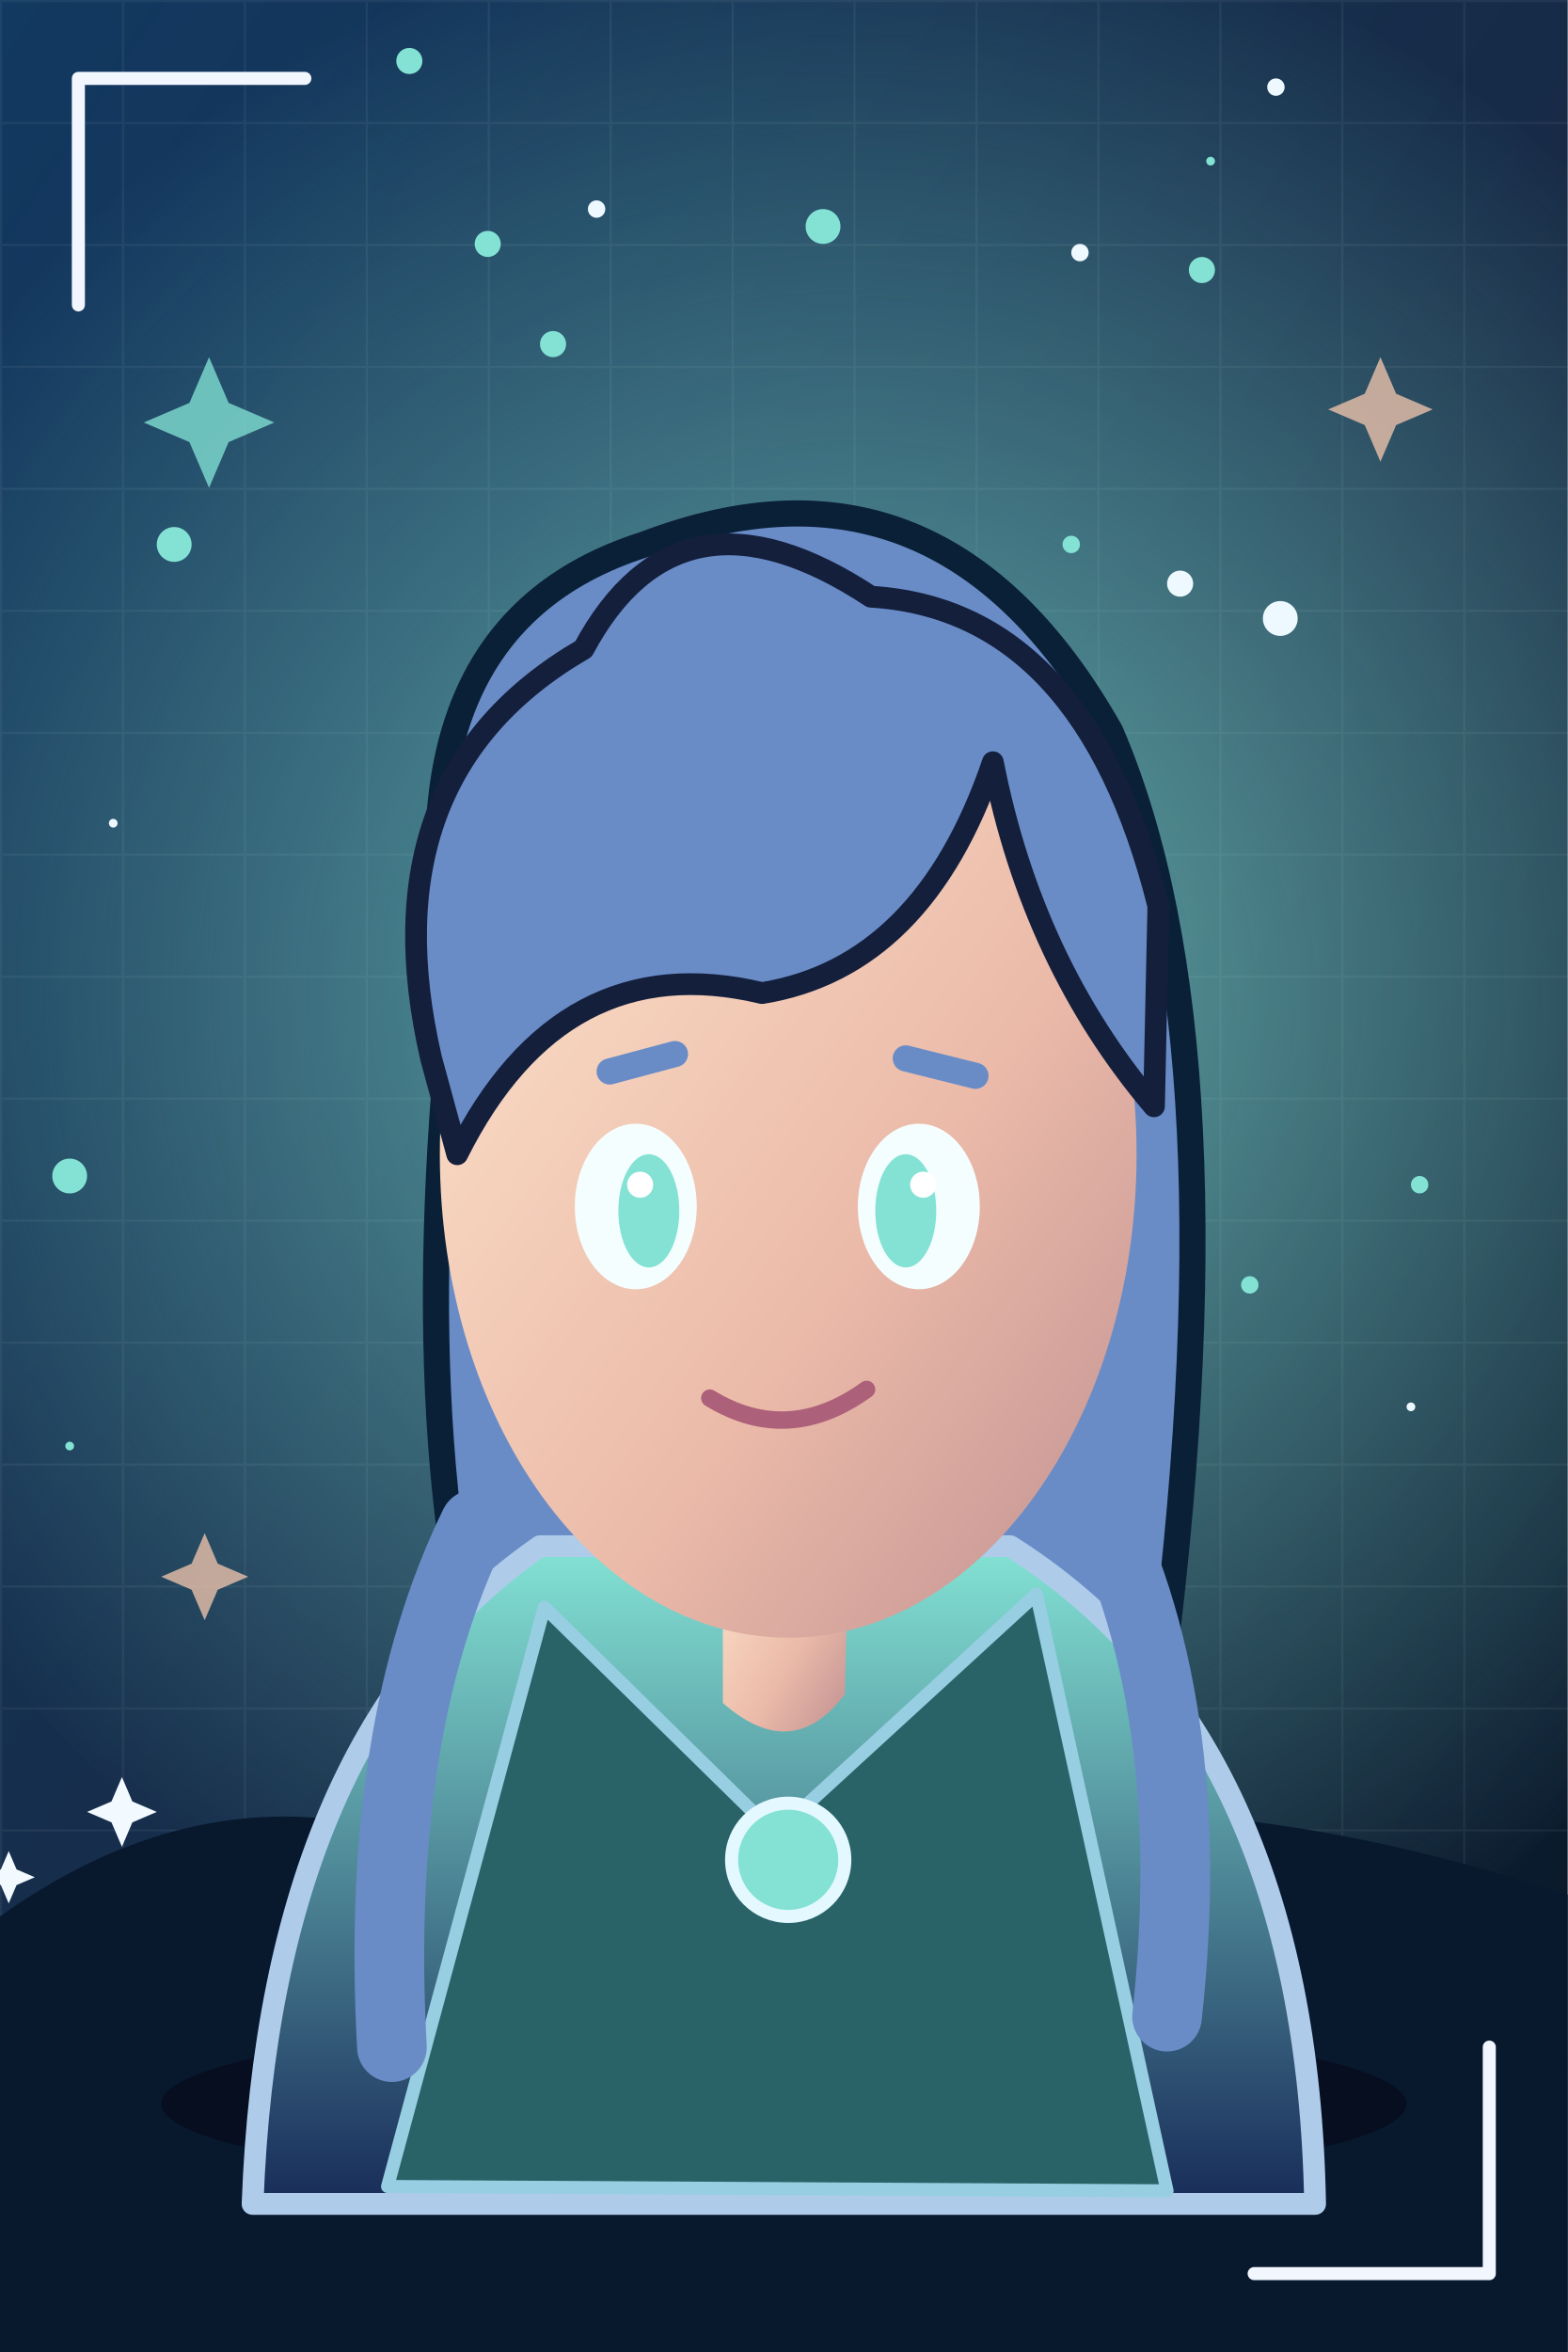
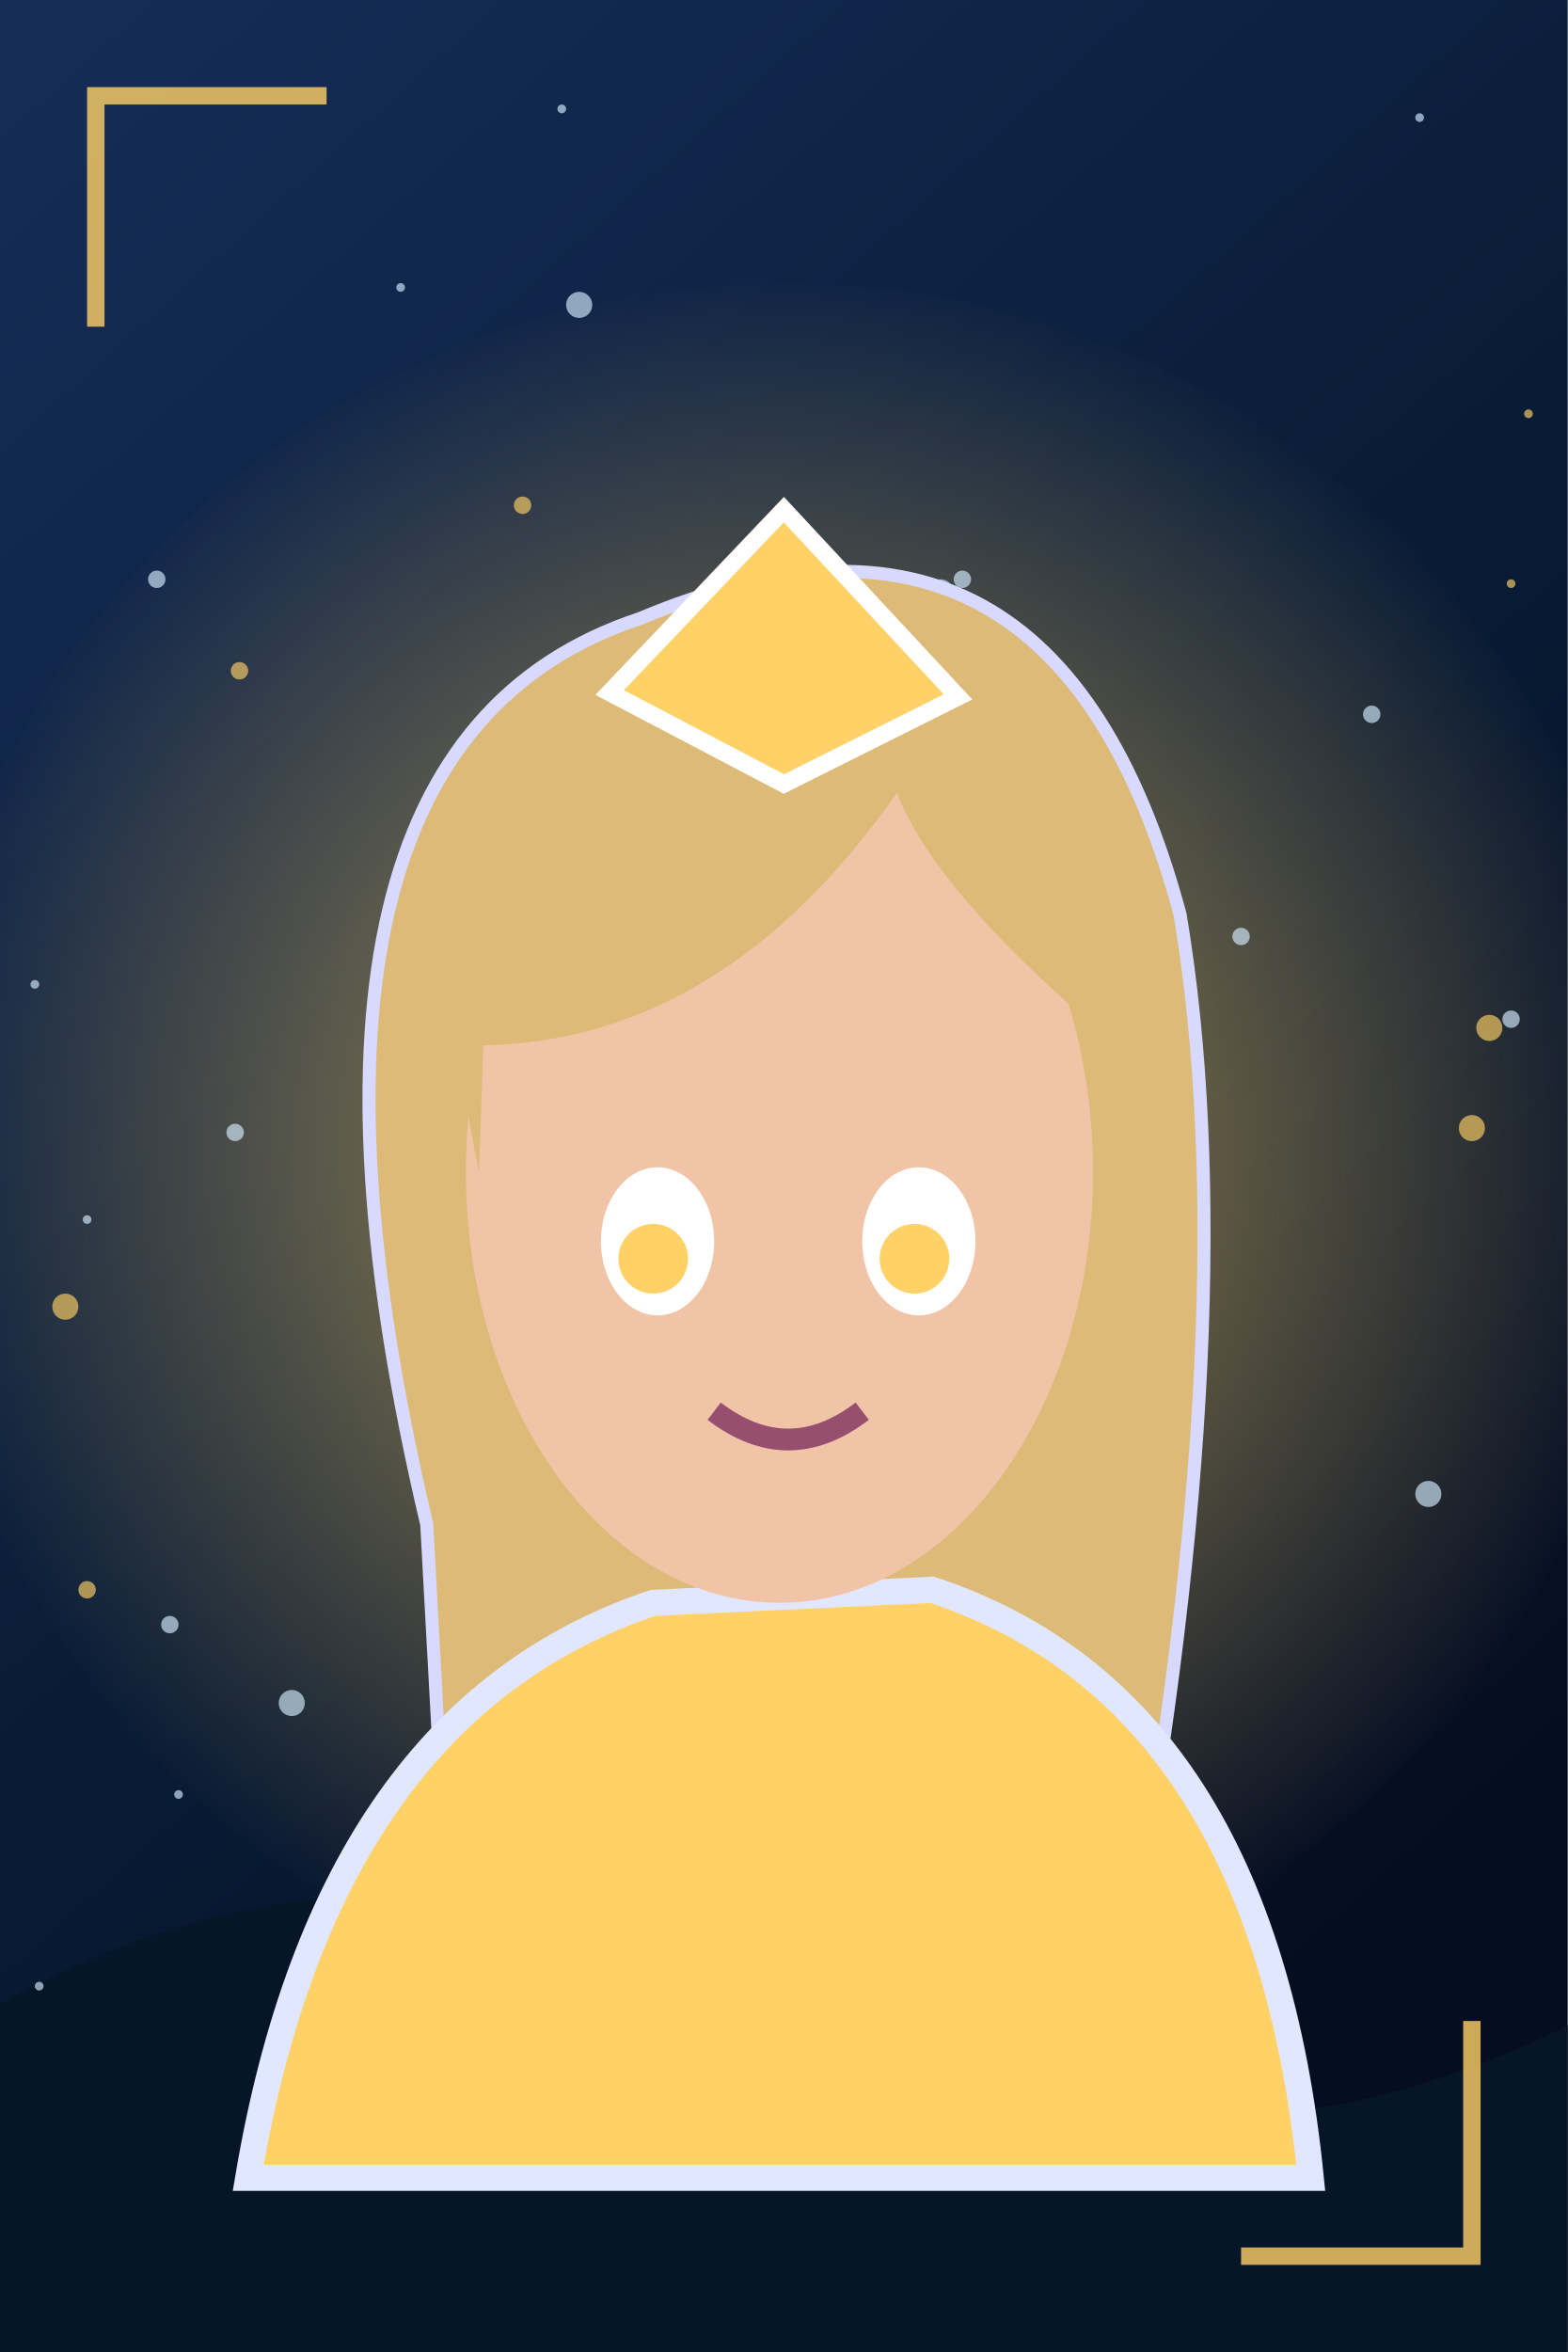
<svg xmlns="http://www.w3.org/2000/svg" width="360" height="540" viewBox="0 0 360 540" role="img" aria-label="Maela Sternenkrone">
  <defs>
-     <linearGradient id="sky" x2="1" y2="1">
-       <stop stop-color="#123961" />
-       <stop offset=".57" stop-color="#172944" />
-       <stop offset="1" stop-color="#071626" />
+     <linearGradient id="night" x2=".6" y2="1">
+       <stop stop-color="#162d58" />
+       <stop offset=".55" stop-color="#091c37" />
+       <stop offset="1" stop-color="#050d20" />
    </linearGradient>
-     <radialGradient id="glow">
-       <stop stop-color="#83e2d4" stop-opacity=".72" />
-       <stop offset="1" stop-color="#83e2d4" stop-opacity="0" />
+     <radialGradient id="h">
+       <stop stop-color="#ffd166" stop-opacity=".68" />
+       <stop offset="1" stop-color="#ffd166" stop-opacity="0" />
    </radialGradient>
-     <linearGradient id="skin" x2="1" y2="1">
-       <stop stop-color="#ffe8cf" />
-       <stop offset=".6" stop-color="#ebbaa9" />
-       <stop offset="1" stop-color="#bf8f91" />
-     </linearGradient>
-     <linearGradient id="metal" x2="1" y2="1">
-       <stop stop-color="#fff7cb" />
-       <stop offset=".18" stop-color="#f1c5ac" />
-       <stop offset=".6" stop-color="#83e2d4" />
-       <stop offset="1" stop-color="#394d60" />
-     </linearGradient>
-     <linearGradient id="cloth" x2="0" y2="1">
-       <stop stop-color="#83e2d4" />
-       <stop offset="1" stop-color="#182c59" />
-     </linearGradient>
-     <pattern id="grid" width="28" height="28" patternUnits="userSpaceOnUse">
-       <path d="M28 0H0V28" fill="none" stroke="#ffffff" stroke-opacity=".055" />
-     </pattern>
  </defs>
-   <rect x="0" y="0" width="360" height="540" rx="0" fill="url(#sky)" stroke="none" stroke-width="0" />
-   <rect x="0" y="0" width="360" height="540" rx="0" fill="url(#grid)" stroke="none" stroke-width="0" />
-   <circle cx="197" cy="228" r="250" fill="url(#glow)" stroke="none" stroke-width="0" />
-   <circle cx="248" cy="58" r="2" fill="#edf9ff" stroke="none" stroke-width="0" />
-   <circle cx="276" cy="62" r="3" fill="#83e2d4" stroke="none" stroke-width="0" />
-   <circle cx="189" cy="52" r="4" fill="#83e2d4" stroke="none" stroke-width="0" />
-   <circle cx="26" cy="189" r="1" fill="#edf9ff" stroke="none" stroke-width="0" />
-   <circle cx="173" cy="380" r="4" fill="#83e2d4" stroke="none" stroke-width="0" />
-   <circle cx="326" cy="272" r="2" fill="#83e2d4" stroke="none" stroke-width="0" />
-   <circle cx="208" cy="418" r="2" fill="#edf9ff" stroke="none" stroke-width="0" />
-   <circle cx="249" cy="424" r="1" fill="#83e2d4" stroke="none" stroke-width="0" />
-   <circle cx="40" cy="125" r="4" fill="#83e2d4" stroke="none" stroke-width="0" />
-   <circle cx="271" cy="134" r="3" fill="#edf9ff" stroke="none" stroke-width="0" />
-   <circle cx="143" cy="297" r="3" fill="#83e2d4" stroke="none" stroke-width="0" />
-   <circle cx="246" cy="125" r="2" fill="#83e2d4" stroke="none" stroke-width="0" />
-   <circle cx="294" cy="142" r="4" fill="#edf9ff" stroke="none" stroke-width="0" />
-   <circle cx="112" cy="56" r="3" fill="#83e2d4" stroke="none" stroke-width="0" />
-   <circle cx="127" cy="79" r="3" fill="#83e2d4" stroke="none" stroke-width="0" />
-   <circle cx="267" cy="445" r="4" fill="#edf9ff" stroke="none" stroke-width="0" />
-   <circle cx="166" cy="231" r="4" fill="#83e2d4" stroke="none" stroke-width="0" />
-   <circle cx="287" cy="295" r="2" fill="#83e2d4" stroke="none" stroke-width="0" />
-   <circle cx="293" cy="20" r="2" fill="#edf9ff" stroke="none" stroke-width="0" />
-   <circle cx="194" cy="246" r="4" fill="#83e2d4" stroke="none" stroke-width="0" />
-   <circle cx="278" cy="37" r="1" fill="#83e2d4" stroke="none" stroke-width="0" />
-   <circle cx="324" cy="323" r="1" fill="#edf9ff" stroke="none" stroke-width="0" />
-   <circle cx="16" cy="270" r="4" fill="#83e2d4" stroke="none" stroke-width="0" />
-   <circle cx="16" cy="332" r="1" fill="#83e2d4" stroke="none" stroke-width="0" />
-   <circle cx="137" cy="48" r="2" fill="#edf9ff" stroke="none" stroke-width="0" />
-   <circle cx="94" cy="14" r="3" fill="#83e2d4" stroke="none" stroke-width="0" />
-   <circle cx="300" cy="422" r="1" fill="#83e2d4" stroke="none" stroke-width="0" />
-   <circle cx="320" cy="438" r="1" fill="#edf9ff" stroke="none" stroke-width="0" />
-   <path d="M223 326L224.8 330.2L229 332L224.8 333.8L223 338L221.2 333.8L217 332L221.2 330.2Z" fill="#f2faff" stroke="none" stroke-width="0" stroke-linecap="round" stroke-linejoin="round" />
-   <path d="M28 408L30.4 413.6L36 416L30.4 418.4L28 424L25.6 418.4L20 416L25.6 413.6Z" fill="#f2faff" stroke="none" stroke-width="0" stroke-linecap="round" stroke-linejoin="round" />
-   <path d="M2 425L3.8 429.2L8 431L3.8 432.8L2 437L0.2 432.8L-4 431L0.2 429.2Z" fill="#f2faff" stroke="none" stroke-width="0" stroke-linecap="round" stroke-linejoin="round" />
-   <path d="M0 440 Q70 390 145 449 Q225 391 360 435V540H0Z" fill="#08192e" stroke="none" stroke-width="0" stroke-linecap="round" stroke-linejoin="round" />
-   <ellipse cx="180" cy="483" rx="143" ry="20" fill="#060e20" />
-   <path d="M104 229 Q88 144 148 125 Q216 99 255 168 Q286 240 266 391 Q231 450 117 409 Q92 343 104 229Z" fill="#698cc7" stroke="#0a2037" stroke-width="6" stroke-linecap="round" stroke-linejoin="round" />
-   <path d="M58 506 Q62 398 124 355 L232 355Q300 398 302 506Z" fill="url(#cloth)" stroke="#aeccea" stroke-width="5" stroke-linecap="round" stroke-linejoin="round" />
-   <path d="M89 502L125 369 178 421 238 366 268 503Z" fill="#296367" stroke="#97cee2" stroke-width="3" stroke-linecap="round" stroke-linejoin="round" />
-   <path d="M166 348 L166 391 Q182 405 194 389 L195 348Z" fill="url(#skin)" stroke="none" stroke-width="0" stroke-linecap="round" stroke-linejoin="round" />
-   <ellipse cx="181" cy="265" rx="80" ry="111" fill="url(#skin)" />
-   <path d="M99 243 Q84 178 134 149 Q156 108 200 137 Q249 140 266 208 L265 254 Q237 221 228 175 Q212 222 175 228Q129 217 105 265Z" fill="#698cc7" stroke="#141f3c" stroke-width="5" stroke-linecap="round" stroke-linejoin="round" />
-   <ellipse cx="146" cy="277" rx="14" ry="19" fill="#f5feff" />
-   <ellipse cx="149" cy="278" rx="7" ry="13" fill="#83e2d4" />
-   <circle cx="147" cy="272" r="3" fill="#ffffff" stroke="none" stroke-width="0" />
-   <ellipse cx="211" cy="277" rx="14" ry="19" fill="#f5feff" />
-   <ellipse cx="208" cy="278" rx="7" ry="13" fill="#83e2d4" />
-   <circle cx="212" cy="272" r="3" fill="#ffffff" stroke="none" stroke-width="0" />
-   <path d="M163 321Q181 332 199 319" fill="none" stroke="#ad6079" stroke-width="4" stroke-linecap="round" stroke-linejoin="round" />
-   <path d="M140 246L155 242M208 243L224 247" fill="none" stroke="#698cc7" stroke-width="6" stroke-linecap="round" stroke-linejoin="round" />
-   <circle cx="181" cy="427" r="13" fill="#83e2d4" stroke="#e4f8ff" stroke-width="3" />
-   <path d="M109 350Q86 397 90 470" fill="none" stroke="#698cc7" stroke-width="16" stroke-linecap="round" stroke-linejoin="round" />
-   <path d="M250 341Q276 390 268 463" fill="none" stroke="#698cc7" stroke-width="16" stroke-linecap="round" stroke-linejoin="round" />
-   <path d="M18 18V70 M18 18H70M342 470V522M342 522H288" fill="none" stroke="#f2f6ff" stroke-width="3" stroke-linecap="round" stroke-linejoin="round" />
-   <g opacity=".77">
-     <path d="M48 82L52.5 92.5L63 97L52.5 101.5L48 112L43.5 101.5L33 97L43.5 92.5Z" fill="#83e2d4" stroke="none" stroke-width="0" stroke-linecap="round" stroke-linejoin="round" />
-     <path d="M317 82L320.6 90.4L329 94L320.6 97.6L317 106L313.4 97.6L305 94L313.4 90.4Z" fill="#f1c5ac" stroke="none" stroke-width="0" stroke-linecap="round" stroke-linejoin="round" />
-     <path d="M47 352L50.0 359.0L57 362L50.0 365.0L47 372L44.0 365.0L37 362L44.0 359.0Z" fill="#f1c5ac" stroke="none" stroke-width="0" stroke-linecap="round" stroke-linejoin="round" />
-   </g>
+   <rect width="360" height="540" fill="url(#night)" />
+   <circle cx="180" cy="265" r="200" fill="url(#h)" />
+   <path d="M0 460Q90 410 180 460T360 465V540H0Z" fill="#071528" />
+   <circle cx="351" cy="95" r="1" fill="#ffd166" opacity=".65" />
+   <circle cx="39" cy="373" r="2" fill="#d4edff" opacity=".65" />
+   <circle cx="117" cy="435" r="3" fill="#d4edff" opacity=".65" />
+   <circle cx="326" cy="27" r="1" fill="#d4edff" opacity=".65" />
+   <circle cx="120" cy="116" r="2" fill="#ffd166" opacity=".65" />
+   <circle cx="229" cy="187" r="3" fill="#d4edff" opacity=".65" />
+   <circle cx="222" cy="291" r="1" fill="#d4edff" opacity=".65" />
+   <circle cx="315" cy="164" r="2" fill="#d4edff" opacity=".65" />
+   <circle cx="342" cy="236" r="3" fill="#ffd166" opacity=".65" />
+   <circle cx="217" cy="343" r="1" fill="#d4edff" opacity=".65" />
+   <circle cx="285" cy="215" r="2" fill="#d4edff" opacity=".65" />
+   <circle cx="136" cy="396" r="3" fill="#d4edff" opacity=".65" />
+   <circle cx="347" cy="134" r="1" fill="#ffd166" opacity=".65" />
+   <circle cx="182" cy="200" r="2" fill="#d4edff" opacity=".65" />
+   <circle cx="159" cy="419" r="3" fill="#d4edff" opacity=".65" />
+   <circle cx="92" cy="66" r="1" fill="#d4edff" opacity=".65" />
+   <circle cx="20" cy="365" r="2" fill="#ffd166" opacity=".65" />
+   <circle cx="216" cy="136" r="3" fill="#d4edff" opacity=".65" />
+   <circle cx="129" cy="25" r="1" fill="#d4edff" opacity=".65" />
+   <circle cx="221" cy="133" r="2" fill="#d4edff" opacity=".65" />
+   <circle cx="338" cy="259" r="3" fill="#ffd166" opacity=".65" />
+   <circle cx="41" cy="412" r="1" fill="#d4edff" opacity=".65" />
+   <circle cx="54" cy="260" r="2" fill="#d4edff" opacity=".65" />
+   <circle cx="328" cy="343" r="3" fill="#d4edff" opacity=".65" />
+   <circle cx="140" cy="408" r="1" fill="#ffd166" opacity=".65" />
+   <circle cx="211" cy="178" r="2" fill="#d4edff" opacity=".65" />
+   <circle cx="67" cy="391" r="3" fill="#d4edff" opacity=".65" />
+   <circle cx="20" cy="280" r="1" fill="#d4edff" opacity=".65" />
+   <circle cx="55" cy="154" r="2" fill="#ffd166" opacity=".65" />
+   <circle cx="133" cy="70" r="3" fill="#d4edff" opacity=".65" />
+   <circle cx="9" cy="456" r="1" fill="#d4edff" opacity=".65" />
+   <circle cx="347" cy="234" r="2" fill="#d4edff" opacity=".65" />
+   <circle cx="15" cy="300" r="3" fill="#ffd166" opacity=".65" />
+   <circle cx="8" cy="226" r="1" fill="#d4edff" opacity=".65" />
+   <circle cx="36" cy="133" r="2" fill="#d4edff" opacity=".65" />
+   <path d="M98 350Q56 172 147 142Q242 102 271 210Q286 300 260 444L103 442Z" fill="#ddba78" stroke="#d7d9ff" stroke-width="3" />
+   <path d="M57 500Q75 393 150 368L214 365Q290 390 301 500Z" fill="#ffd166" stroke="#e0e7ff" stroke-width="6" />
+   <ellipse cx="179" cy="269" rx="72" ry="99" fill="#f1c4a8" />
+   <path d="M110 269Q90 177 160 156Q245 129 260 243Q215 206 206 182Q166 239 111 240Z" fill="#ddba78" />
+   <ellipse cx="151" cy="285" rx="13" ry="17" fill="#fff" />
+   <ellipse cx="211" cy="285" rx="13" ry="17" fill="#fff" />
+   <circle cx="150" cy="289" r="8" fill="#ffd166" />
+   <circle cx="210" cy="289" r="8" fill="#ffd166" />
+   <path d="M164 324Q181 337 198 324" fill="none" stroke="#974f6f" stroke-width="5" />
+   <path d="M140 159L180 117L220 160L180 180Z" fill="#ffd166" stroke="white" stroke-width="4" />
+   <path d="M22 75V22H75M285 518H338V464" fill="none" stroke="#ffd166" stroke-width="4" opacity=".8" />
</svg>
